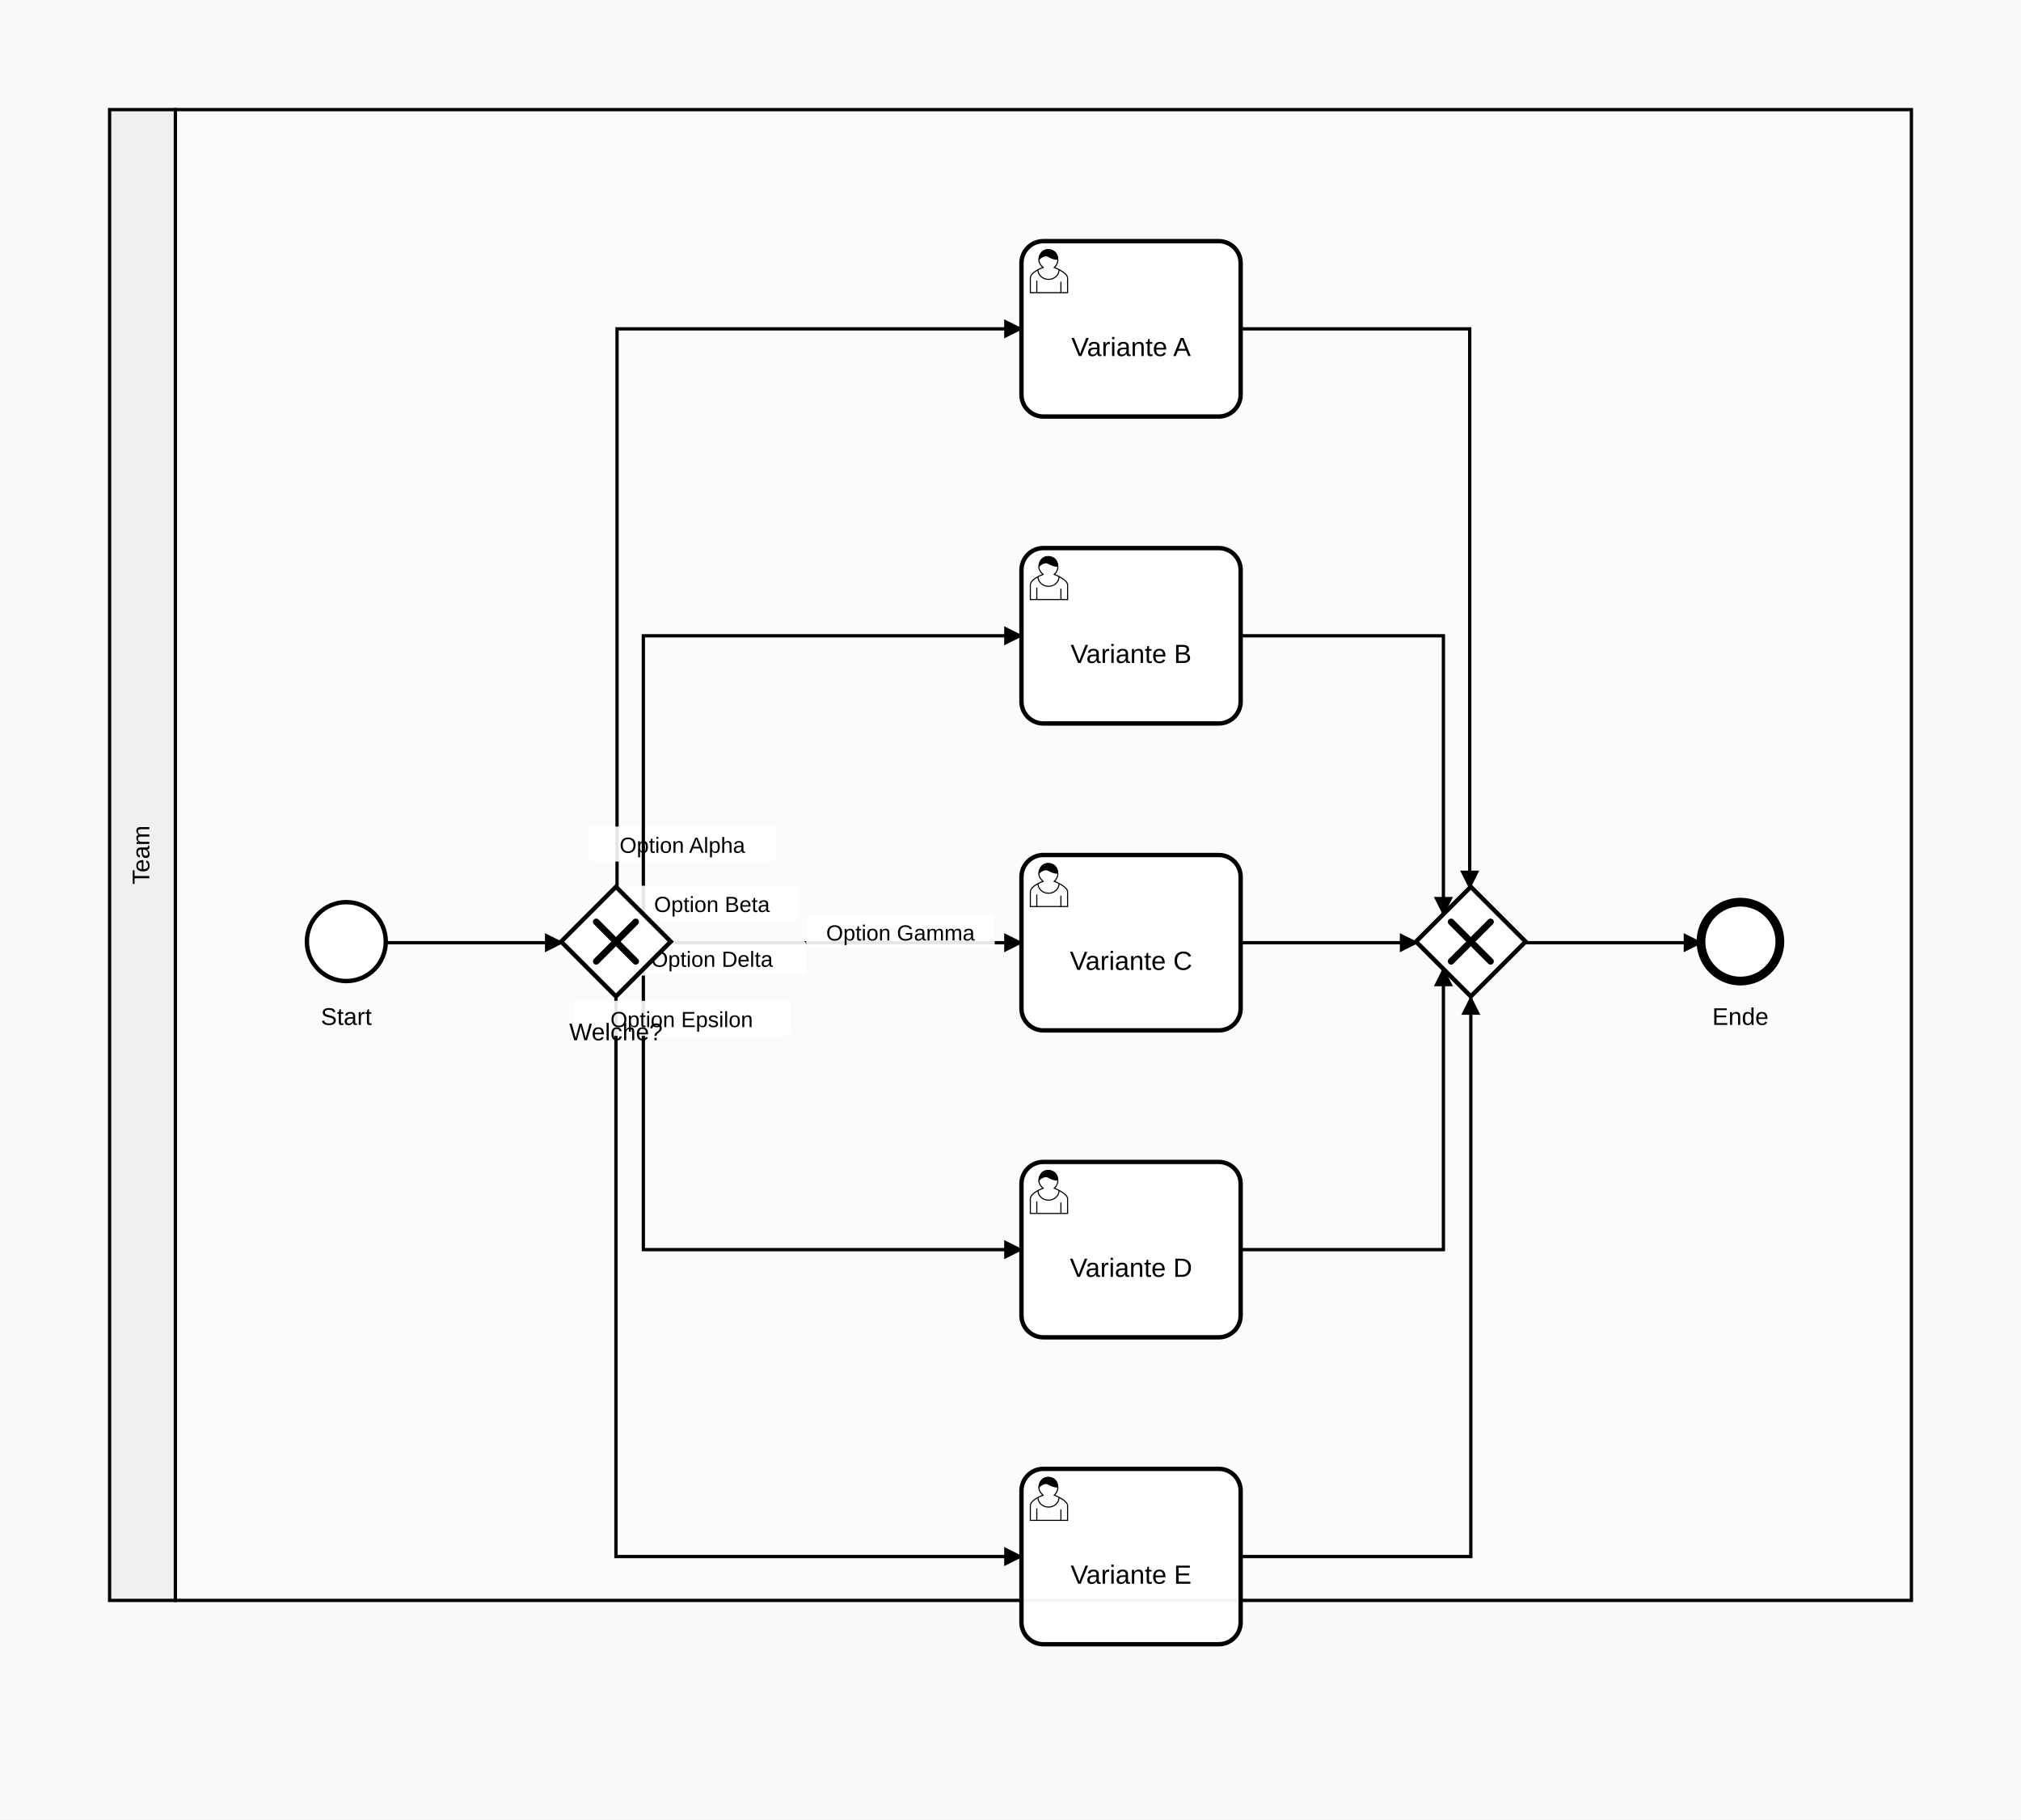
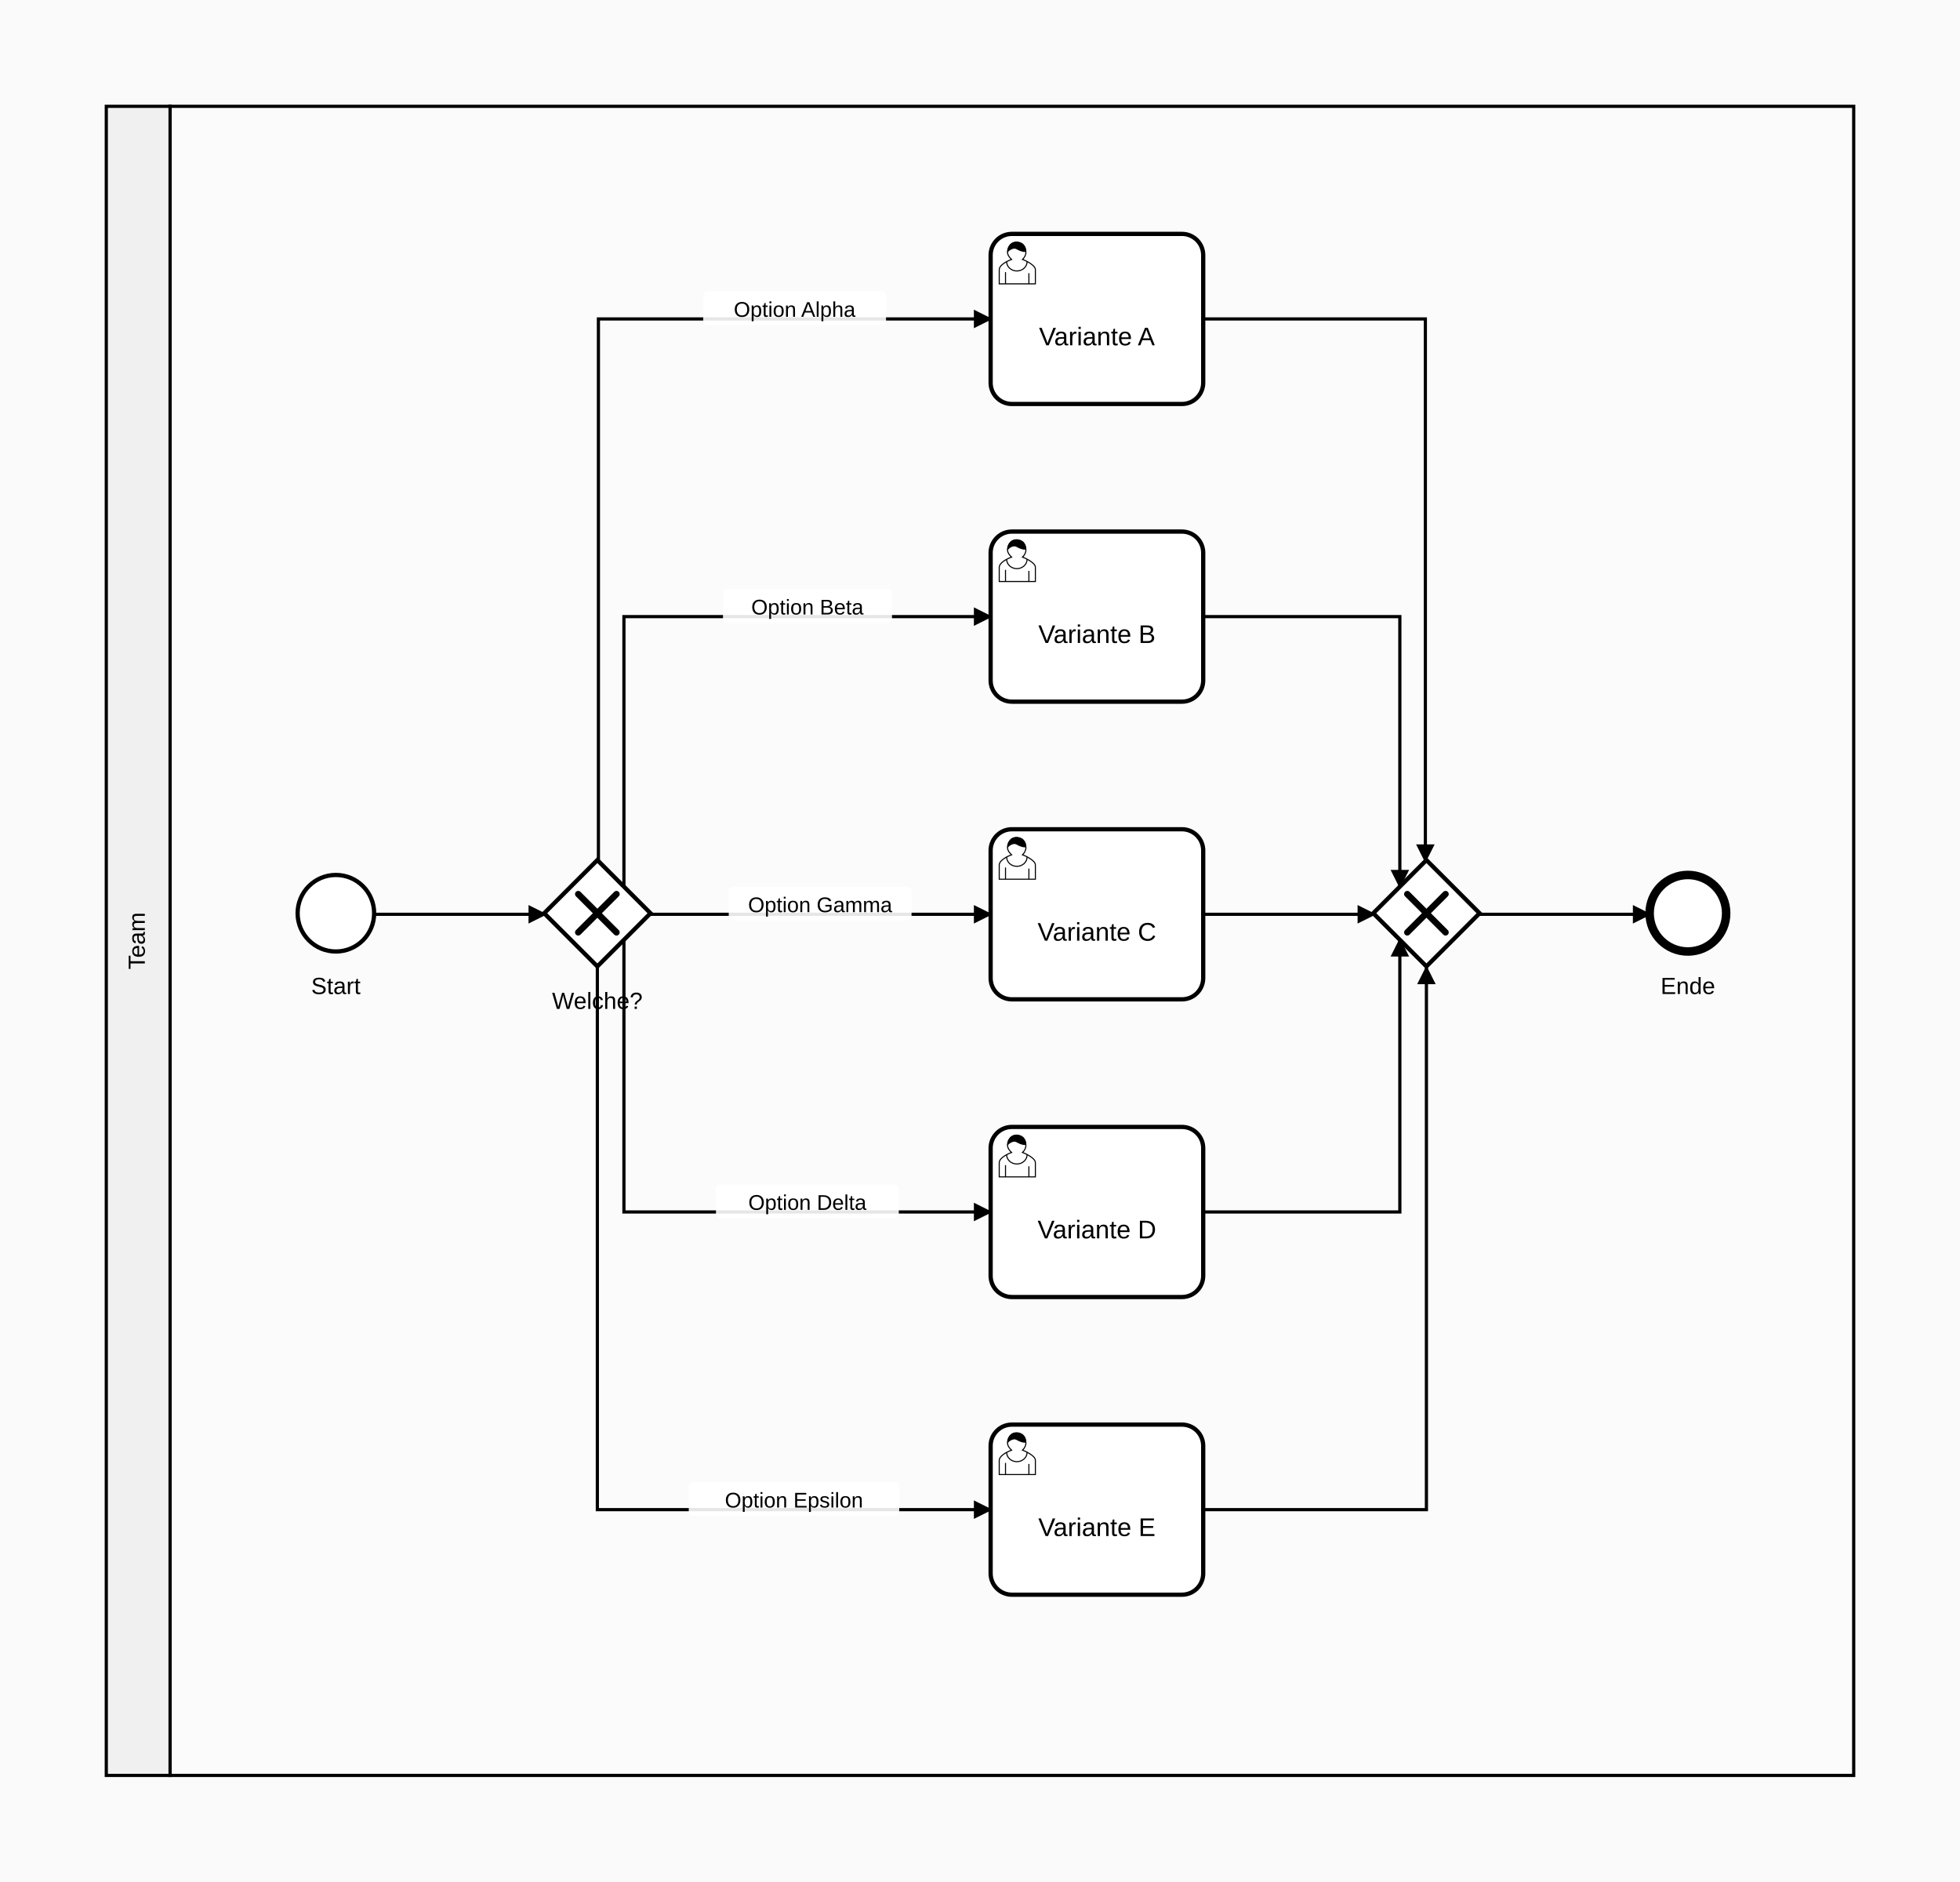
- <svg xmlns="http://www.w3.org/2000/svg" width="922" height="830" viewBox="0 0 922 830" font-family="Arial, sans-serif">
+ <svg xmlns="http://www.w3.org/2000/svg" width="922" height="885" viewBox="0 0 922 885" font-family="Arial, sans-serif">
  <defs>
    <marker id="seq-end" viewBox="0 0 20 20" refX="11" refY="10" markerWidth="10" markerHeight="10" orient="auto">
      <path d="M 1 5 L 11 10 L 1 15 Z" fill="#000000" stroke="#000000" stroke-width="1" />
    </marker>
    <marker id="seq-default-src" viewBox="0 0 20 20" refX="6" refY="10" markerWidth="10" markerHeight="10" orient="auto">
      <path d="M 6 3 L 10 17" stroke="#000000" stroke-width="1.5" />
    </marker>
    <marker id="seq-conditional-src" viewBox="0 0 20 20" refX="1" refY="10" markerWidth="12" markerHeight="12" orient="auto">
      <path d="M 1 10 L 8 6 L 15 10 L 8 14 Z" fill="#ffffff" stroke="#000000" stroke-width="1" />
    </marker>
    <marker id="msg-start" viewBox="0 0 20 20" refX="6" refY="6" markerWidth="20" markerHeight="20" orient="auto">
      <circle cx="6" cy="6" r="3.5" fill="#ffffff" stroke="#000000" stroke-width="1" />
    </marker>
    <marker id="msg-end" viewBox="0 0 20 20" refX="8.5" refY="5" markerWidth="20" markerHeight="20" orient="auto">
      <path d="m 1 5 l 0 -3 l 7 3 l -7 3 z" fill="#ffffff" stroke="#000000" stroke-width="1" stroke-linecap="butt" />
    </marker>
    <marker id="assoc-end" viewBox="0 0 20 20" refX="11" refY="10" markerWidth="10" markerHeight="10" orient="auto">
      <path d="M 1 5 L 11 10 L 1 15" fill="none" stroke="#000000" stroke-width="1.5" />
    </marker>
  </defs>
-   <rect width="922" height="830" fill="#fafafa" />
-   <rect x="80" y="50" width="792" height="680" fill="#ffffff" fill-opacity="0.25" stroke="#000000" stroke-width="1.5" />
-   <rect x="50" y="50" width="30" height="680" fill="#f0f0f0" stroke="#000000" stroke-width="1.5" />
-   <text x="65" y="390" text-anchor="middle" dominant-baseline="middle" font-size="11" fill="#000000" transform="rotate(-90,65,390)">Team</text>
+   <rect width="922" height="885" fill="#fafafa" />
+   <rect x="80" y="50" width="792" height="785" fill="#ffffff" fill-opacity="0.25" stroke="#000000" stroke-width="1.5" />
+   <rect x="50" y="50" width="30" height="785" fill="#f0f0f0" stroke="#000000" stroke-width="1.5" />
+   <text x="65" y="442.5" text-anchor="middle" dominant-baseline="middle" font-size="11" fill="#000000" transform="rotate(-90,65,442.5)">Team</text>
  <path d="M 176 430 L 256.5 430" stroke="#000000" stroke-width="1.5" fill="none" marker-end="url(#seq-end)" />
  <path d="M 281.5 405 L 281.5 150 L 466 150" stroke="#000000" stroke-width="1.5" fill="none" marker-end="url(#seq-end)" />
-   <rect x="268.3" y="377" width="86" height="16" rx="2" fill="white" fill-opacity="0.9" />
-   <text x="311.3" y="389" text-anchor="middle" font-size="10" fill="#000000">Option Alpha</text>
+   <rect x="330.8" y="137" width="86" height="16" rx="2" fill="white" fill-opacity="0.9" />
+   <text x="373.8" y="149" text-anchor="middle" font-size="10" fill="#000000">Option Alpha</text>
  <path d="M 293.5 417 L 293.5 290 L 466 290" stroke="#000000" stroke-width="1.5" fill="none" marker-end="url(#seq-end)" />
-   <rect x="285.1" y="404" width="79.5" height="16" rx="2" fill="white" fill-opacity="0.9" />
-   <text x="324.8" y="416" text-anchor="middle" font-size="10" fill="#000000">Option Beta</text>
+   <rect x="340.1" y="277" width="79.5" height="16" rx="2" fill="white" fill-opacity="0.9" />
+   <text x="379.8" y="289" text-anchor="middle" font-size="10" fill="#000000">Option Beta</text>
  <path d="M 305.5 430 L 466 430" stroke="#000000" stroke-width="1.5" fill="none" marker-end="url(#seq-end)" />
-   <rect x="367.8" y="417" width="86" height="16" rx="2" fill="white" fill-opacity="0.9" />
-   <text x="410.8" y="429" text-anchor="middle" font-size="10" fill="#000000">Option Gamma</text>
+   <rect x="342.8" y="417" width="86" height="16" rx="2" fill="white" fill-opacity="0.9" />
+   <text x="385.8" y="429" text-anchor="middle" font-size="10" fill="#000000">Option Gamma</text>
  <path d="M 293.5 442 L 293.5 570 L 466 570" stroke="#000000" stroke-width="1.5" fill="none" marker-end="url(#seq-end)" />
-   <rect x="281.8" y="429" width="86" height="16" rx="2" fill="white" fill-opacity="0.9" />
-   <text x="324.8" y="441" text-anchor="middle" font-size="10" fill="#000000">Option Delta</text>
+   <rect x="336.8" y="557" width="86" height="16" rx="2" fill="white" fill-opacity="0.9" />
+   <text x="379.8" y="569" text-anchor="middle" font-size="10" fill="#000000">Option Delta</text>
  <path d="M 281 454.5 L 281 710 L 466 710" stroke="#000000" stroke-width="1.5" fill="none" marker-end="url(#seq-end)" />
-   <rect x="261.5" y="456.5" width="99" height="16" rx="2" fill="white" fill-opacity="0.9" />
-   <text x="311" y="468.5" text-anchor="middle" font-size="10" fill="#000000">Option Epsilon</text>
+   <rect x="324" y="697" width="99" height="16" rx="2" fill="white" fill-opacity="0.9" />
+   <text x="373.5" y="709" text-anchor="middle" font-size="10" fill="#000000">Option Epsilon</text>
  <path d="M 566 150 L 670.5 150 L 670.5 405" stroke="#000000" stroke-width="1.5" fill="none" marker-end="url(#seq-end)" />
  <path d="M 566 290 L 658.5 290 L 658.5 417" stroke="#000000" stroke-width="1.5" fill="none" marker-end="url(#seq-end)" />
  <path d="M 566 430 L 646.5 430" stroke="#000000" stroke-width="1.5" fill="none" marker-end="url(#seq-end)" />
  <path d="M 566 570 L 658.5 570 L 658.5 442" stroke="#000000" stroke-width="1.5" fill="none" marker-end="url(#seq-end)" />
  <path d="M 566 710 L 671 710 L 671 455" stroke="#000000" stroke-width="1.5" fill="none" marker-end="url(#seq-end)" />
  <path d="M 695.5 430 L 776 430" stroke="#000000" stroke-width="1.5" fill="none" marker-end="url(#seq-end)" />
  <circle cx="158" cy="429.5" r="18" fill="#ffffff" fill-opacity="0.95" stroke="#000000" stroke-width="2" />
  <text x="158" y="467.5" text-anchor="middle" font-size="11" fill="#000000">Start</text>
  <polygon points="281,404.5 306,429.5 281,454.5 256,429.5" fill="#ffffff" fill-opacity="0.95" stroke="#000000" stroke-width="2" />
  <line x1="272" y1="420.5" x2="290" y2="438.5" stroke="#000000" stroke-width="3" stroke-linecap="round" />
  <line x1="290" y1="420.5" x2="272" y2="438.5" stroke="#000000" stroke-width="3" stroke-linecap="round" />
  <text x="281" y="474.5" text-anchor="middle" font-size="11" fill="#000000">Welche?</text>
  <rect x="466" y="110" width="100" height="80" rx="10" ry="10" fill="#ffffff" fill-opacity="0.95" stroke="#000000" stroke-width="2" />
  <g>
    <path d="m 481,122 c 0.909,-0.845 1.594,-2.049 1.594,-3.385 0,-2.554 -1.805,-4.622 -4.357,-4.622 -2.552,0 -4.288,2.068 -4.288,4.622 0,1.348 0.974,2.562 1.896,3.405 -0.529,0.187 -5.669,2.097 -5.794,4.756 v 6.718 h 17 v -6.718 c 0,-2.298 -5.528,-4.595 -6.051,-4.776 z m -8,6 l 0,5.5 m 11,0 l 0,-5" fill="#ffffff" stroke="#000000" stroke-width="0.5" />
    <path d="m 483.162,123.009 c 0,2.447 -2.158,4.431 -4.821,4.431 -2.665,0 -4.822,-1.981 -4.822,-4.431" fill="none" stroke="#000000" stroke-width="0.5" />
    <path d="m 474.1,118.2 c 0,0 2.251,-2.358 4.274,-1.177 2.024,1.181 4.221,1.537 4.124,0.965 -0.098,-0.57 -0.117,-3.791 -4.191,-4.136 -3.575,0.001 -4.208,3.367 -4.207,4.348 z" fill="#000000" stroke="#000000" stroke-width="0.5" />
  </g>
  <text x="516" y="159" text-anchor="middle" dominant-baseline="middle" font-size="12" fill="#000000">Variante A</text>
  <rect x="466" y="250" width="100" height="80" rx="10" ry="10" fill="#ffffff" fill-opacity="0.95" stroke="#000000" stroke-width="2" />
  <g>
    <path d="m 481,262 c 0.909,-0.845 1.594,-2.049 1.594,-3.385 0,-2.554 -1.805,-4.622 -4.357,-4.622 -2.552,0 -4.288,2.068 -4.288,4.622 0,1.348 0.974,2.562 1.896,3.405 -0.529,0.187 -5.669,2.097 -5.794,4.756 v 6.718 h 17 v -6.718 c 0,-2.298 -5.528,-4.595 -6.051,-4.776 z m -8,6 l 0,5.5 m 11,0 l 0,-5" fill="#ffffff" stroke="#000000" stroke-width="0.5" />
    <path d="m 483.162,263.009 c 0,2.447 -2.158,4.431 -4.821,4.431 -2.665,0 -4.822,-1.981 -4.822,-4.431" fill="none" stroke="#000000" stroke-width="0.5" />
    <path d="m 474.1,258.2 c 0,0 2.251,-2.358 4.274,-1.177 2.024,1.181 4.221,1.537 4.124,0.965 -0.098,-0.57 -0.117,-3.791 -4.191,-4.136 -3.575,0.001 -4.208,3.367 -4.207,4.348 z" fill="#000000" stroke="#000000" stroke-width="0.5" />
  </g>
  <text x="516" y="299" text-anchor="middle" dominant-baseline="middle" font-size="12" fill="#000000">Variante B</text>
  <rect x="466" y="390" width="100" height="80" rx="10" ry="10" fill="#ffffff" fill-opacity="0.95" stroke="#000000" stroke-width="2" />
  <g>
    <path d="m 481,402 c 0.909,-0.845 1.594,-2.049 1.594,-3.385 0,-2.554 -1.805,-4.622 -4.357,-4.622 -2.552,0 -4.288,2.068 -4.288,4.622 0,1.348 0.974,2.562 1.896,3.405 -0.529,0.187 -5.669,2.097 -5.794,4.756 v 6.718 h 17 v -6.718 c 0,-2.298 -5.528,-4.595 -6.051,-4.776 z m -8,6 l 0,5.5 m 11,0 l 0,-5" fill="#ffffff" stroke="#000000" stroke-width="0.5" />
    <path d="m 483.162,403.009 c 0,2.447 -2.158,4.431 -4.821,4.431 -2.665,0 -4.822,-1.981 -4.822,-4.431" fill="none" stroke="#000000" stroke-width="0.5" />
    <path d="m 474.1,398.2 c 0,0 2.251,-2.358 4.274,-1.177 2.024,1.181 4.221,1.537 4.124,0.965 -0.098,-0.57 -0.117,-3.791 -4.191,-4.136 -3.575,0.001 -4.208,3.367 -4.207,4.348 z" fill="#000000" stroke="#000000" stroke-width="0.5" />
  </g>
  <text x="516" y="439" text-anchor="middle" dominant-baseline="middle" font-size="12" fill="#000000">Variante C</text>
  <rect x="466" y="530" width="100" height="80" rx="10" ry="10" fill="#ffffff" fill-opacity="0.95" stroke="#000000" stroke-width="2" />
  <g>
    <path d="m 481,542 c 0.909,-0.845 1.594,-2.049 1.594,-3.385 0,-2.554 -1.805,-4.622 -4.357,-4.622 -2.552,0 -4.288,2.068 -4.288,4.622 0,1.348 0.974,2.562 1.896,3.405 -0.529,0.187 -5.669,2.097 -5.794,4.756 v 6.718 h 17 v -6.718 c 0,-2.298 -5.528,-4.595 -6.051,-4.776 z m -8,6 l 0,5.5 m 11,0 l 0,-5" fill="#ffffff" stroke="#000000" stroke-width="0.5" />
    <path d="m 483.162,543.009 c 0,2.447 -2.158,4.431 -4.821,4.431 -2.665,0 -4.822,-1.981 -4.822,-4.431" fill="none" stroke="#000000" stroke-width="0.5" />
    <path d="m 474.1,538.2 c 0,0 2.251,-2.358 4.274,-1.177 2.024,1.181 4.221,1.537 4.124,0.965 -0.098,-0.57 -0.117,-3.791 -4.191,-4.136 -3.575,0.001 -4.208,3.367 -4.207,4.348 z" fill="#000000" stroke="#000000" stroke-width="0.5" />
  </g>
  <text x="516" y="579" text-anchor="middle" dominant-baseline="middle" font-size="12" fill="#000000">Variante D</text>
  <rect x="466" y="670" width="100" height="80" rx="10" ry="10" fill="#ffffff" fill-opacity="0.95" stroke="#000000" stroke-width="2" />
  <g>
    <path d="m 481,682 c 0.909,-0.845 1.594,-2.049 1.594,-3.385 0,-2.554 -1.805,-4.622 -4.357,-4.622 -2.552,0 -4.288,2.068 -4.288,4.622 0,1.348 0.974,2.562 1.896,3.405 -0.529,0.187 -5.669,2.097 -5.794,4.756 v 6.718 h 17 v -6.718 c 0,-2.298 -5.528,-4.595 -6.051,-4.776 z m -8,6 l 0,5.5 m 11,0 l 0,-5" fill="#ffffff" stroke="#000000" stroke-width="0.5" />
    <path d="m 483.162,683.009 c 0,2.447 -2.158,4.431 -4.821,4.431 -2.665,0 -4.822,-1.981 -4.822,-4.431" fill="none" stroke="#000000" stroke-width="0.5" />
    <path d="m 474.1,678.2 c 0,0 2.251,-2.358 4.274,-1.177 2.024,1.181 4.221,1.537 4.124,0.965 -0.098,-0.57 -0.117,-3.791 -4.191,-4.136 -3.575,0.001 -4.208,3.367 -4.207,4.348 z" fill="#000000" stroke="#000000" stroke-width="0.5" />
  </g>
  <text x="516" y="719" text-anchor="middle" dominant-baseline="middle" font-size="12" fill="#000000">Variante E</text>
  <polygon points="671,404.5 696,429.5 671,454.5 646,429.5" fill="#ffffff" fill-opacity="0.95" stroke="#000000" stroke-width="2" />
  <line x1="662" y1="420.5" x2="680" y2="438.5" stroke="#000000" stroke-width="3" stroke-linecap="round" />
  <line x1="680" y1="420.5" x2="662" y2="438.5" stroke="#000000" stroke-width="3" stroke-linecap="round" />
  <circle cx="794" cy="429.5" r="18" fill="#ffffff" fill-opacity="0.95" stroke="#000000" stroke-width="4" />
  <text x="794" y="467.5" text-anchor="middle" font-size="11" fill="#000000">Ende</text>
</svg>
